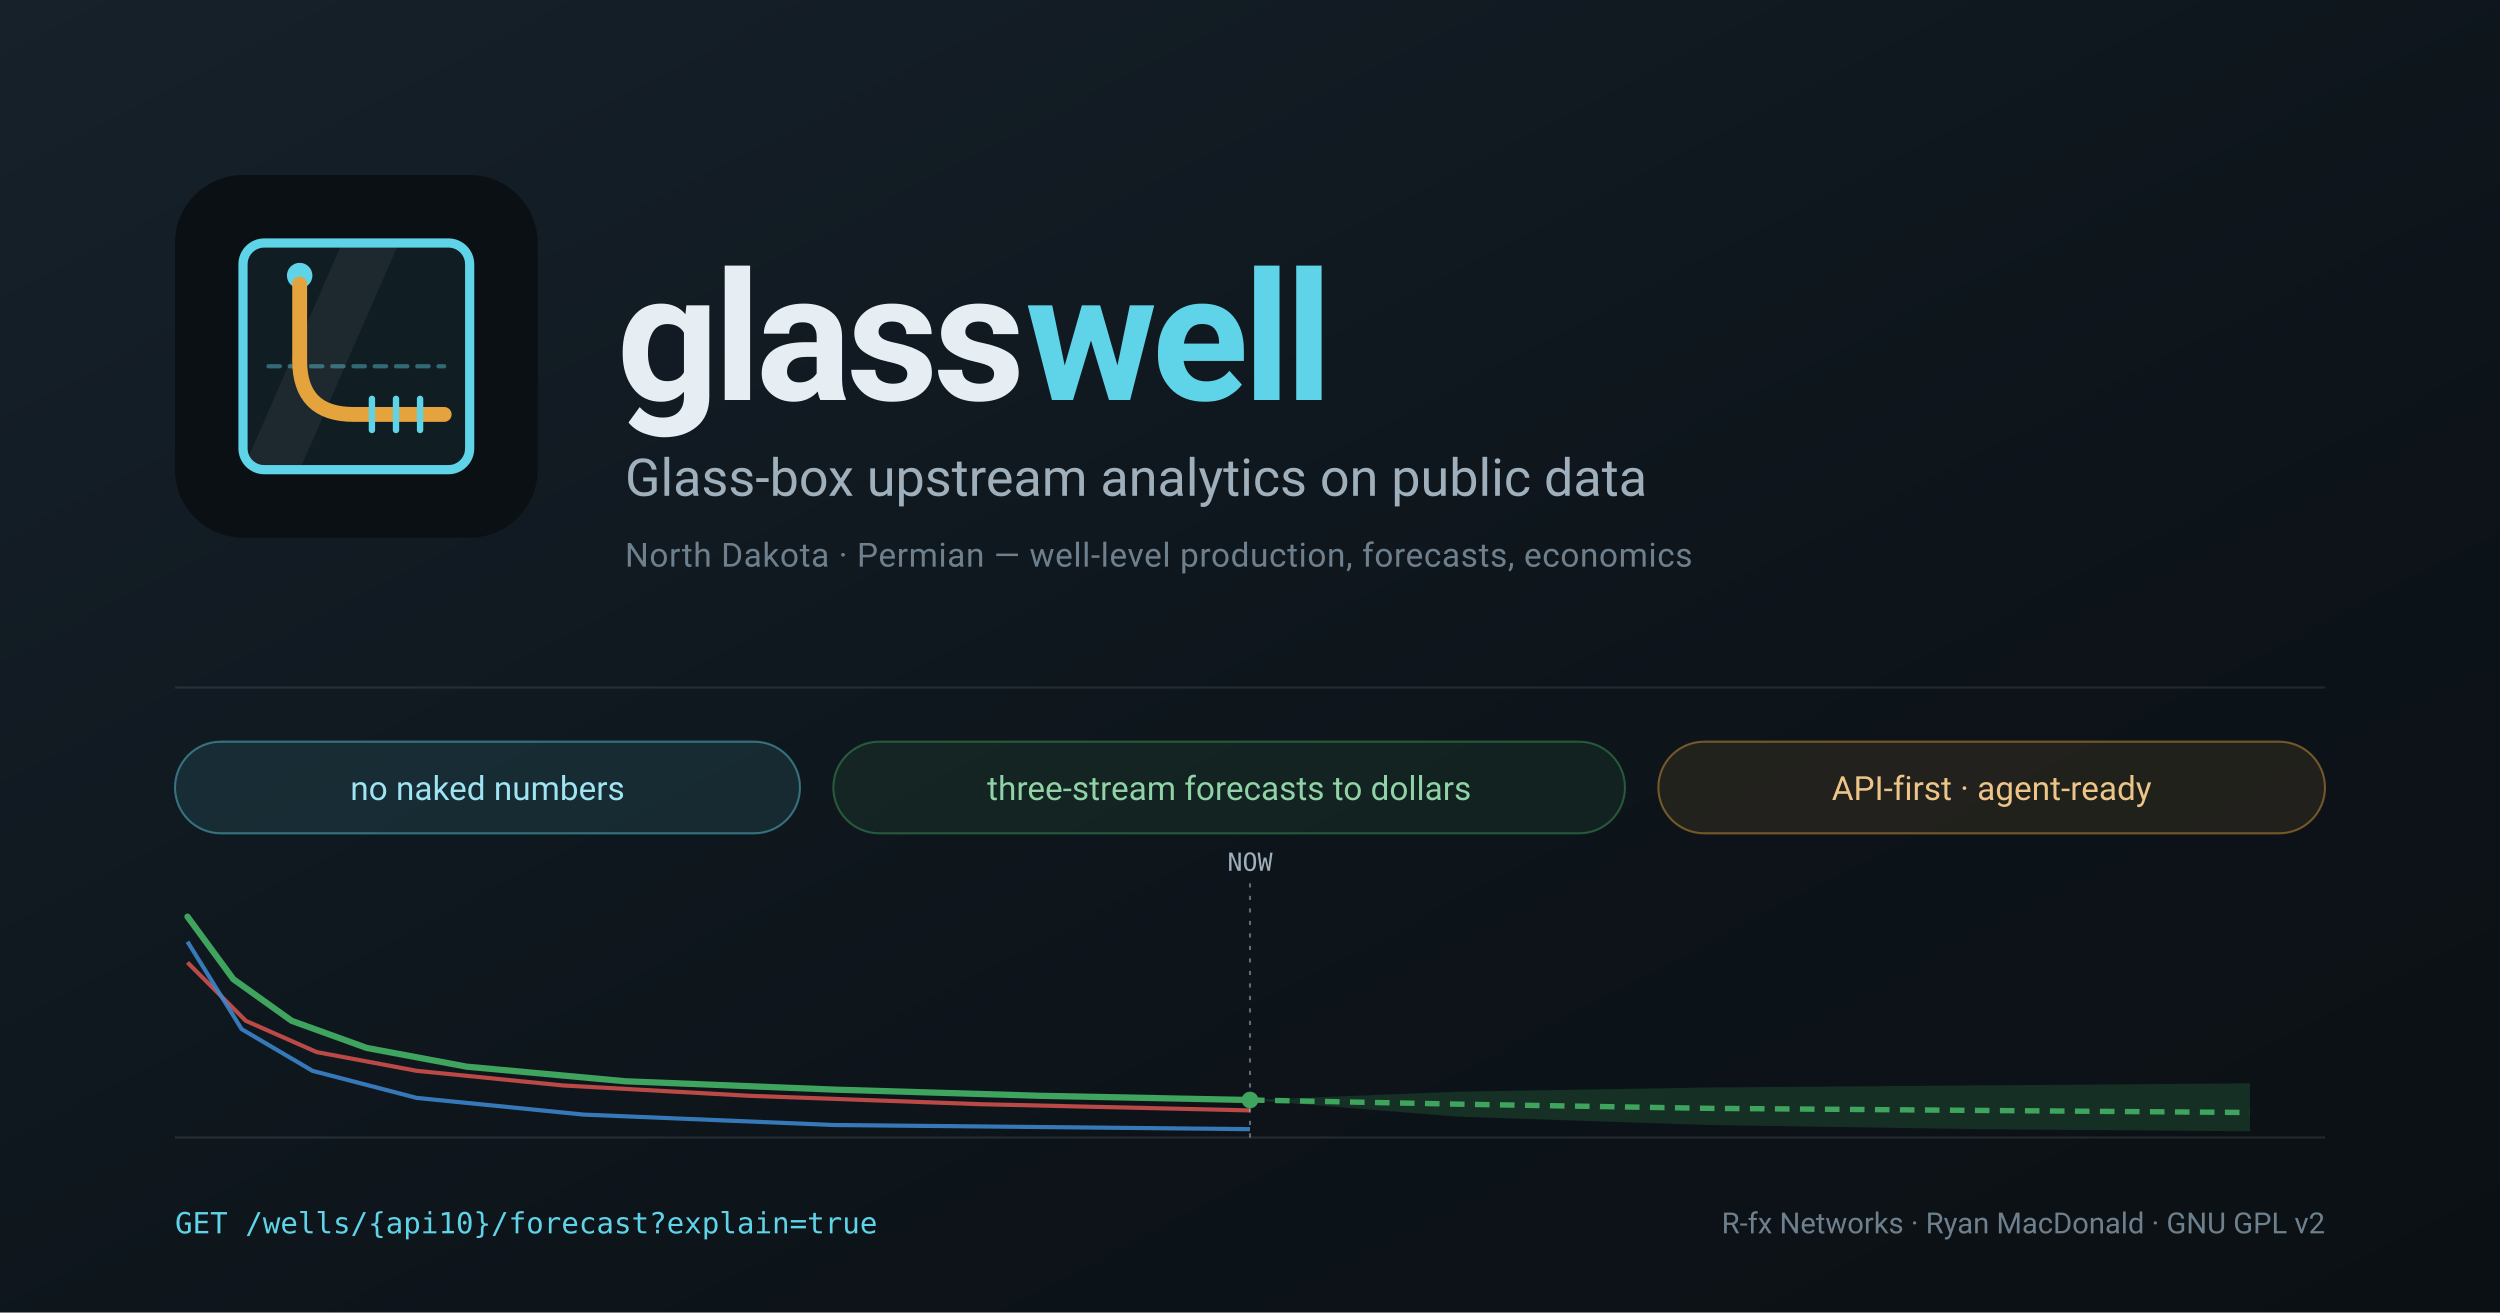
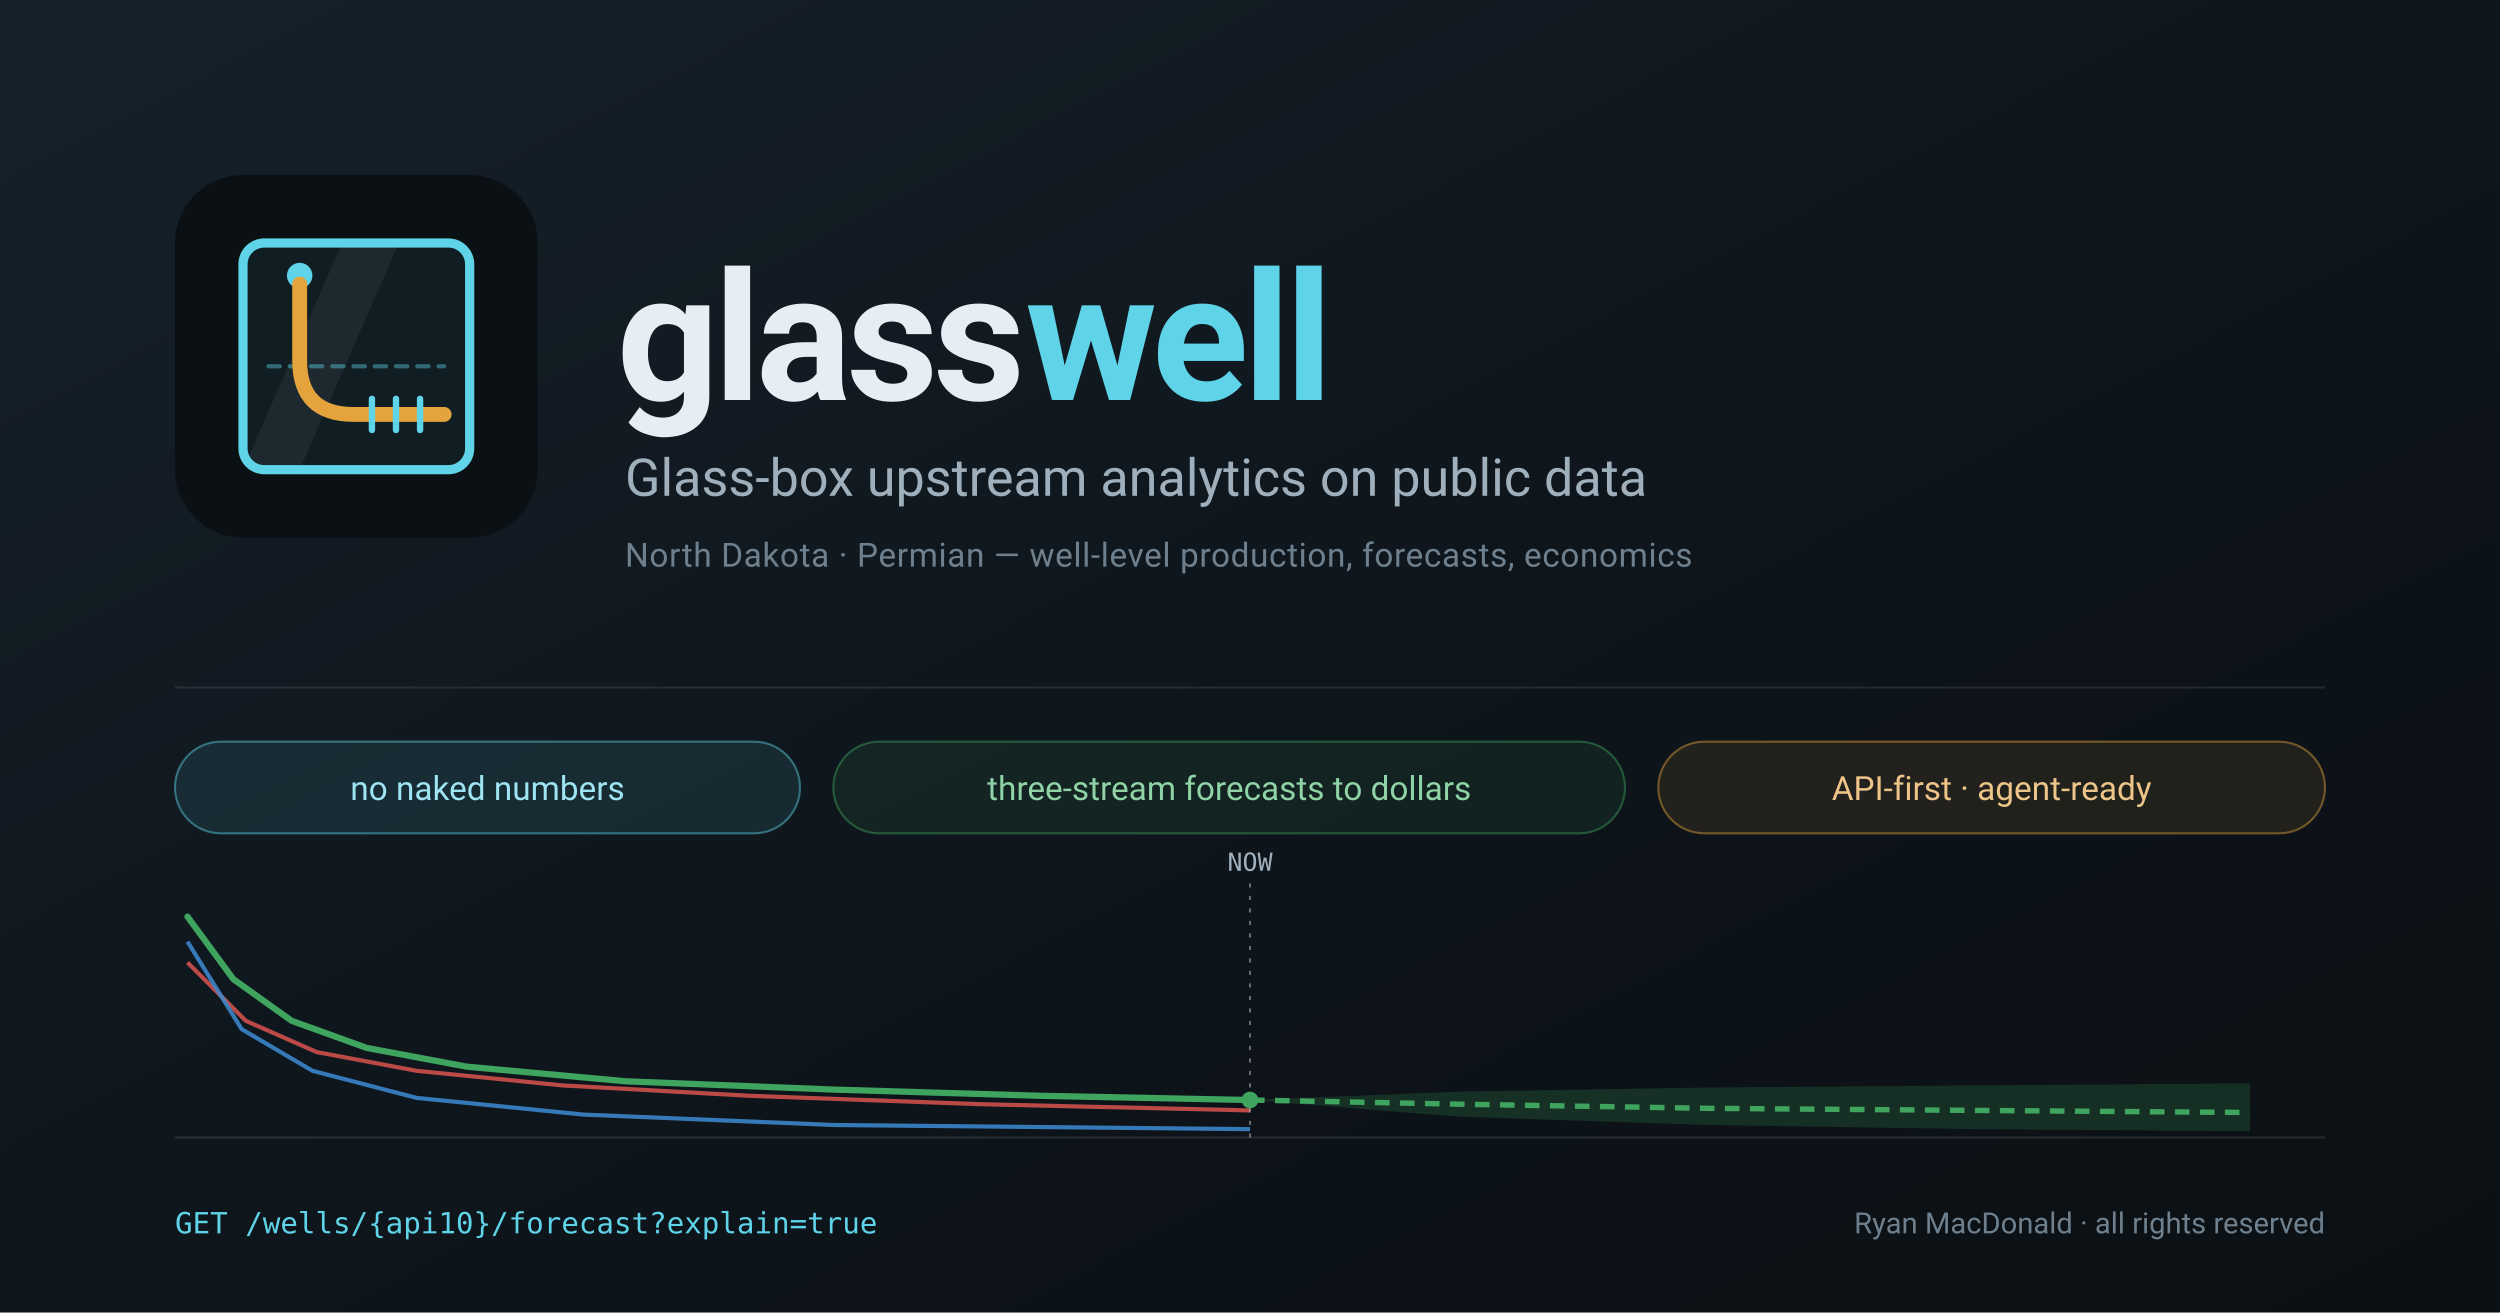
<svg xmlns="http://www.w3.org/2000/svg" viewBox="0 0 1200 630" width="1200" height="630" role="img" aria-label="glasswell — glass-box upstream analytics on public data">
  <defs>
    <linearGradient id="gwo-bg" x1="0" y1="0" x2="1" y2="1">
      <stop offset="0%" stop-color="#16212A" />
      <stop offset="60%" stop-color="#0D141A" />
      <stop offset="100%" stop-color="#0B1014" />
    </linearGradient>
    <clipPath id="gwo-panel">
      <rect x="96" y="96" width="320" height="320" rx="30" />
    </clipPath>
  </defs>
  <rect width="1200" height="630" fill="url(#gwo-bg)" />
  <g transform="translate(84,84) scale(0.34)">
    <rect width="512" height="512" rx="96" fill="#0B1014" />
    <rect x="96" y="96" width="320" height="320" rx="30" fill="#5FD3E8" fill-opacity="0.07" />
    <g clip-path="url(#gwo-panel)">
      <polygon points="96,416 236,96 316,96 176,416" fill="#FFFFFF" fill-opacity="0.055" />
    </g>
    <rect x="96" y="96" width="320" height="320" rx="30" fill="none" stroke="#5FD3E8" stroke-width="13" />
    <line x1="132" y1="270" x2="380" y2="270" stroke="#5FD3E8" stroke-width="6" stroke-dasharray="16,14" stroke-linecap="round" opacity="0.42" />
    <circle cx="176" cy="142" r="18" fill="#5FD3E8" />
    <path d="M176 154 L176 262 Q176 338 252 338 L380 338" fill="none" stroke="#E4A33C" stroke-width="21" stroke-linecap="round" stroke-linejoin="round" />
    <g stroke="#5FD3E8" stroke-width="9" stroke-linecap="round">
      <line x1="278" y1="316" x2="278" y2="360" />
      <line x1="312" y1="316" x2="312" y2="360" />
      <line x1="346" y1="316" x2="346" y2="360" />
    </g>
  </g>
  <text x="296" y="192" font-family="system-ui, -apple-system, 'Segoe UI', Roboto, Helvetica, Arial, sans-serif" font-size="86" font-weight="700" letter-spacing="-2.6" fill="#E6EDF3">glass<tspan fill="#5FD3E8">well</tspan>
  </text>
  <text x="300" y="238" font-family="system-ui, -apple-system, 'Segoe UI', Roboto, Helvetica, Arial, sans-serif" font-size="25" fill="#9FB0BC">Glass-box upstream analytics on public data</text>
  <text x="300" y="272" font-family="system-ui, -apple-system, 'Segoe UI', Roboto, Helvetica, Arial, sans-serif" font-size="16" letter-spacing="0.3" fill="#6E808D">North Dakota · Permian — well-level production, forecasts, economics</text>
  <line x1="84" y1="330" x2="1116" y2="330" stroke="#FFFFFF" stroke-width="1" opacity="0.09" />
  <g font-family="system-ui, -apple-system, 'Segoe UI', Roboto, Helvetica, Arial, sans-serif" font-size="16">
    <rect x="84" y="356" width="300" height="44" rx="22" fill="#5FD3E8" fill-opacity="0.10" stroke="#5FD3E8" stroke-opacity="0.45" />
    <text x="234" y="384" text-anchor="middle" fill="#9EE4F2">no naked numbers</text>
    <rect x="400" y="356" width="380" height="44" rx="22" fill="#3FA55E" fill-opacity="0.10" stroke="#3FA55E" stroke-opacity="0.45" />
    <text x="590" y="384" text-anchor="middle" fill="#8FD3A6">three-stream forecasts to dollars</text>
    <rect x="796" y="356" width="320" height="44" rx="22" fill="#E4A33C" fill-opacity="0.10" stroke="#E4A33C" stroke-opacity="0.45" />
    <text x="956" y="384" text-anchor="middle" fill="#EEC589">API-first · agent-ready</text>
  </g>
  <g>
    <line x1="84" y1="546" x2="1116" y2="546" stroke="#FFFFFF" stroke-width="1" opacity="0.10" />
    <polygon points="600,528 700,524 820,522 950,521 1080,520 1080,543 950,542 820,540 700,536" fill="#3FA55E" fill-opacity="0.20" />
    <polyline points="90,440 112,470 140,490 176,503 224,512 300,519 400,523 500,526 600,528" fill="none" stroke="#3FA55E" stroke-width="3" stroke-linecap="round" stroke-linejoin="round" />
    <polyline points="600,528 700,530 820,532 950,533 1080,534" fill="none" stroke="#3FA55E" stroke-width="2.6" stroke-dasharray="7,5" stroke-linejoin="round" />
    <polyline points="90,462 118,490 152,505 200,514 270,521 360,526 470,530 600,533" fill="none" stroke="#D9534F" stroke-width="2" stroke-linejoin="round" opacity="0.85" />
    <polyline points="90,452 116,494 150,514 200,527 280,535 400,540 600,542" fill="none" stroke="#3D8BD4" stroke-width="2" stroke-linejoin="round" opacity="0.85" />
    <line x1="600" y1="424" x2="600" y2="546" stroke="#E6EDF3" stroke-width="1" stroke-dasharray="2,4" opacity="0.4" />
    <circle cx="600" cy="528" r="4" fill="#3FA55E" />
    <text x="600" y="418" font-family="ui-monospace, Consolas, monospace" font-size="12" fill="#9FB0BC" text-anchor="middle">NOW</text>
  </g>
  <text x="84" y="592" font-family="ui-monospace, 'Cascadia Code', Consolas, monospace" font-size="14" fill="#5FD3E8">GET /wells/{api10}/forecast?explain=true</text>
-   <text x="1116" y="592" font-family="system-ui, -apple-system, 'Segoe UI', Roboto, Helvetica, Arial, sans-serif" font-size="14" fill="#6E808D" text-anchor="end">R-fx Networks · Ryan MacDonald · GNU GPL v2</text>
+   <text x="1116" y="592" font-family="system-ui, -apple-system, 'Segoe UI', Roboto, Helvetica, Arial, sans-serif" font-size="14" fill="#6E808D" text-anchor="end">Ryan MacDonald · all rights reserved</text>
</svg>
